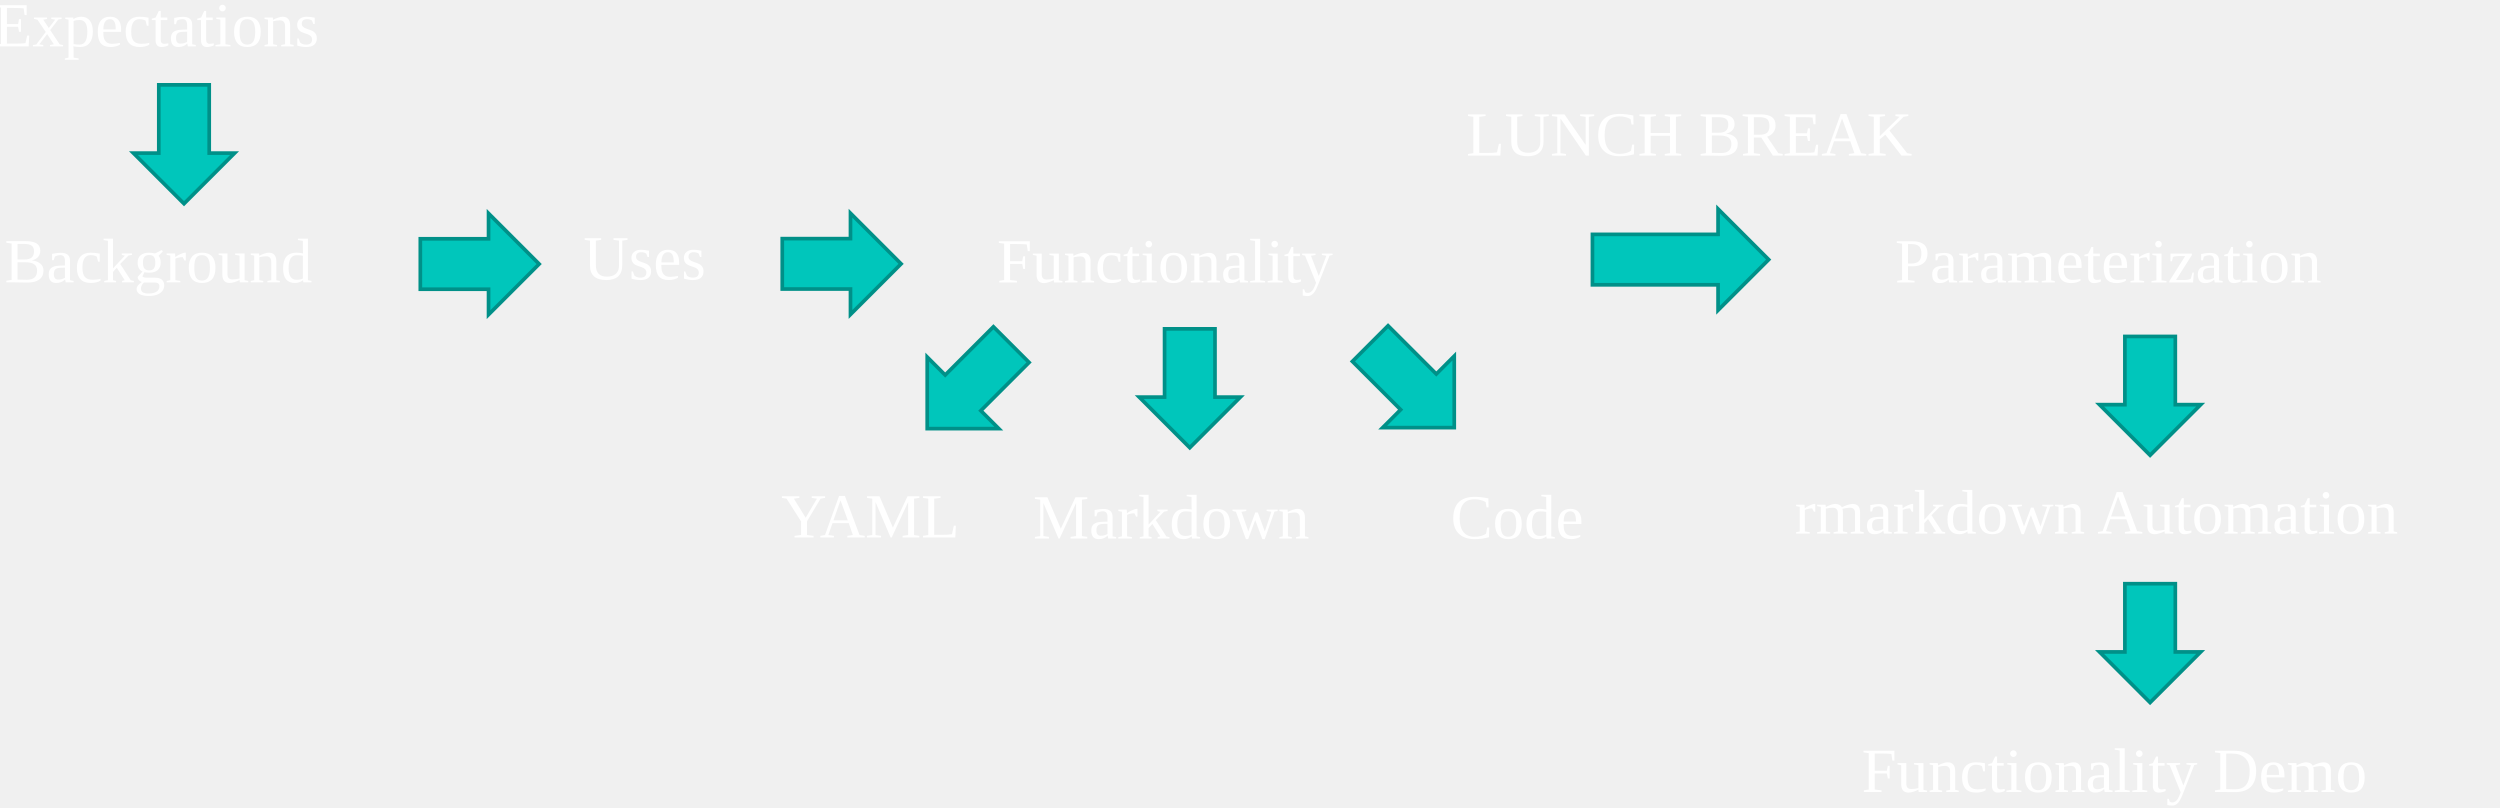
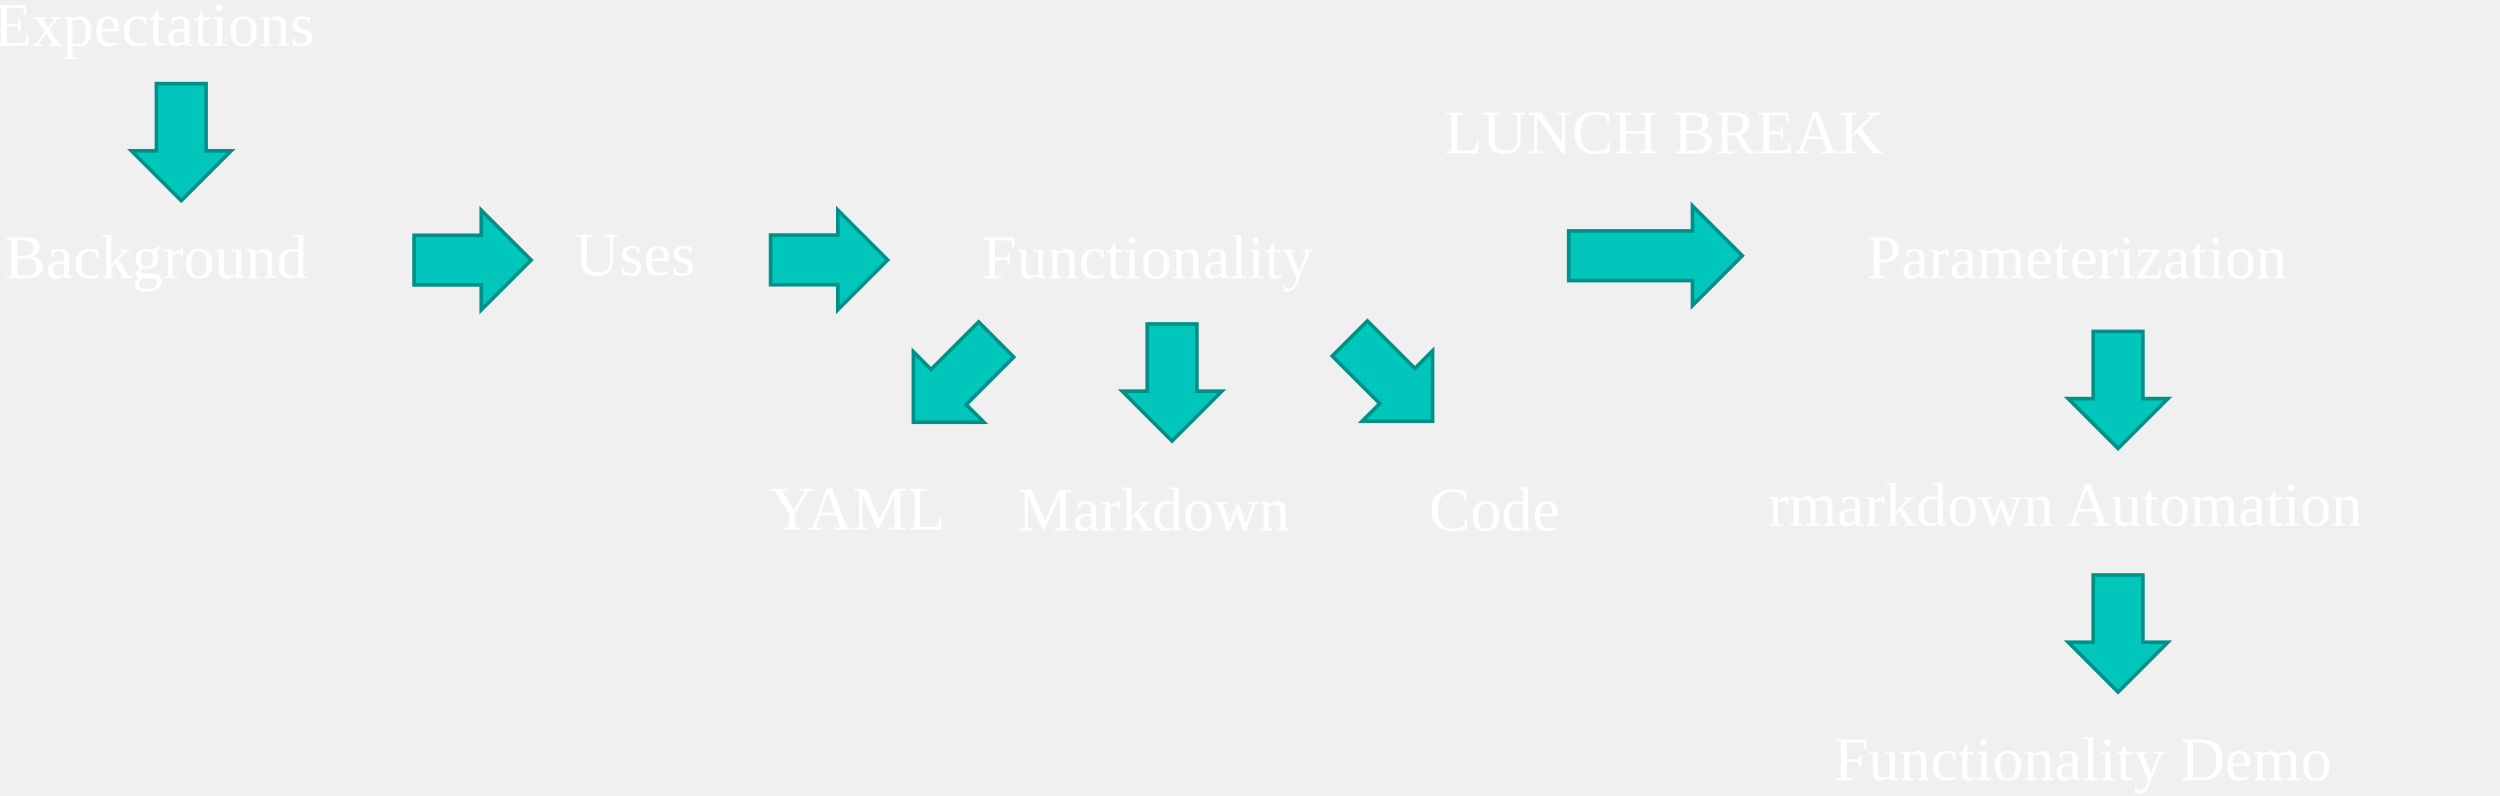
- <svg xmlns="http://www.w3.org/2000/svg" width="252.139mm" height="81.399mm" viewBox="0 0 252.139 81.399" version="1.1" id="svg5">
+ <svg xmlns="http://www.w3.org/2000/svg" width="255.955mm" height="81.399mm" viewBox="0 0 255.955 81.399" version="1.1" id="svg5">
  <defs id="defs2">
    <linearGradient id="linearGradient5367">
      <stop style="stop-color:#000000;stop-opacity:1;" offset="0" id="stop5365" />
    </linearGradient>
    <linearGradient id="linearGradient5314">
      <stop style="stop-color:#000000;stop-opacity:1;" offset="0" id="stop5312" />
    </linearGradient>
    <rect x="22.667" y="15.167" width="151.574" height="33.848" id="rect131" />
    <rect x="80.562" y="580.498" width="18.167" height="19.58" id="rect125" />
    <rect x="84.734" y="385.475" width="99.775" height="120.877" id="rect119" />
    <rect x="66.892" y="186.309" width="255.394" height="95.468" id="rect113" />
    <rect x="22.667" y="15.167" width="151.574" height="33.848" id="rect131-3" />
    <rect x="22.667" y="15.167" width="151.574" height="33.848" id="rect131-7" />
    <rect x="22.667" y="15.167" width="151.574" height="33.848" id="rect131-35" />
    <rect x="22.667" y="15.167" width="151.574" height="33.848" id="rect131-7-9" />
    <rect x="22.667" y="15.167" width="151.574" height="33.848" id="rect131-7-2" />
    <rect x="22.667" y="15.167" width="151.574" height="33.848" id="rect131-7-0" />
    <rect x="22.667" y="15.167" width="167.619" height="29.51" id="rect131-35-3" />
    <rect x="22.667" y="15.167" width="247.577" height="36.977" id="rect131-35-0" />
    <rect x="22.667" y="15.167" width="278.418" height="33.1" id="rect131-35-6" />
    <rect x="22.667" y="15.167" width="232.933" height="30.216" id="rect131-35-8" />
  </defs>
  <g id="layer1" transform="translate(-6.613517,-5.110432)">
    <text xml:space="preserve" transform="scale(0.2645833)" id="text111" style="white-space:pre;shape-inside:url(#rect113);display:inline;fill:#000000" />
    <text xml:space="preserve" transform="scale(0.2645833)" id="text117" style="white-space:pre;shape-inside:url(#rect119);display:inline;fill:#000000" />
    <text xml:space="preserve" transform="scale(0.2645833)" id="text123" style="white-space:pre;shape-inside:url(#rect125);display:inline;fill:#000000" />
    <text xml:space="preserve" transform="scale(0.2645833)" id="text129" style="font-size:24px;white-space:pre;shape-inside:url(#rect131);display:inline;fill:#ffffff;fill-opacity:1">
-       <tspan x="22.668" y="37.003" id="tspan15980">Expectations</tspan>
+       <tspan x="22.668" y="37.003" id="tspan458">Expectations</tspan>
    </text>
    <text xml:space="preserve" transform="matrix(0.2645833,0,0,0.2645833,1.073144,23.79744)" id="text129-6" style="font-size:24px;white-space:pre;shape-inside:url(#rect131-3);display:inline;fill:#ffffff;fill-opacity:1">
-       <tspan x="22.668" y="37.003" id="tspan15982">Background</tspan>
+       <tspan x="22.668" y="37.003" id="tspan461">Background</tspan>
    </text>
    <text xml:space="preserve" transform="matrix(0.2645833,0,0,0.2645833,59.45387,23.50286)" id="text129-5" style="font-size:24px;white-space:pre;shape-inside:url(#rect131-7);display:inline;fill:#ffffff;fill-opacity:1">
-       <tspan x="22.668" y="37.003" id="tspan15984">Uses</tspan>
+       <tspan x="22.668" y="37.003" id="tspan463">Uses</tspan>
    </text>
    <text xml:space="preserve" transform="matrix(0.2645833,0,0,0.2645833,79.40762,49.52799)" id="text129-5-1" style="font-size:24px;white-space:pre;shape-inside:url(#rect131-7-9);display:inline;fill:#ffffff;fill-opacity:1">
-       <tspan x="22.668" y="37.003" id="tspan15986">YAML</tspan>
+       <tspan x="22.668" y="37.003" id="tspan465">YAML</tspan>
    </text>
    <text xml:space="preserve" transform="matrix(0.2645833,0,0,0.2645833,104.8099,49.63277)" id="text129-5-7" style="font-size:24px;white-space:pre;shape-inside:url(#rect131-7-2);display:inline;fill:#ffffff;fill-opacity:1">
-       <tspan x="22.668" y="37.003" id="tspan15988">Markdown</tspan>
+       <tspan x="22.668" y="37.003" id="tspan467">Markdown</tspan>
    </text>
    <text xml:space="preserve" transform="matrix(0.2645833,0,0,0.2645833,146.9234,49.63277)" id="text129-5-9" style="font-size:24px;white-space:pre;shape-inside:url(#rect131-7-0);display:inline;fill:#ffffff;fill-opacity:1">
-       <tspan x="22.668" y="37.003" id="tspan15990">Code</tspan>
+       <tspan x="22.668" y="37.003" id="tspan469">Code</tspan>
    </text>
    <text xml:space="preserve" transform="matrix(0.2645833,0,0,0.2645833,101.1745,23.80896)" id="text129-62" style="font-size:24px;white-space:pre;shape-inside:url(#rect131-35);display:inline;fill:#ffffff;fill-opacity:1">
-       <tspan x="22.668" y="37.003" id="tspan15992">Functionality</tspan>
+       <tspan x="22.668" y="37.003" id="tspan471">Functionality</tspan>
    </text>
    <text xml:space="preserve" transform="matrix(0.2645833,0,0,0.2645833,148.4921,11.01473)" id="text129-62-6" style="font-size:24px;white-space:pre;shape-inside:url(#rect131-35-3);display:inline;fill:#ffffff;fill-opacity:1">
-       <tspan x="22.668" y="37.003" id="tspan15994">LUNCH BREAK</tspan>
+       <tspan x="22.668" y="37.003" id="tspan473">LUNCH BREAK</tspan>
    </text>
    <text xml:space="preserve" transform="matrix(0.2645833,0,0,0.2645833,191.7346,23.81019)" id="text129-62-62" style="font-size:24px;white-space:pre;shape-inside:url(#rect131-35-0);display:inline;fill:#ffffff;fill-opacity:1">
-       <tspan x="22.668" y="37.003" id="tspan15996">Parameterization</tspan>
+       <tspan x="22.668" y="37.003" id="tspan475">Parameterization</tspan>
    </text>
    <text xml:space="preserve" transform="matrix(0.2645833,0,0,0.2645833,181.6349,49.13765)" id="text129-62-1" style="font-size:24px;white-space:pre;shape-inside:url(#rect131-35-6);display:inline;fill:#ffffff;fill-opacity:1">
-       <tspan x="22.668" y="37.003" id="tspan15998">rmarkdown Automation</tspan>
+       <tspan x="22.668" y="37.003" id="tspan477">rmarkdown Automation   </tspan>
    </text>
    <text xml:space="preserve" transform="matrix(0.2645833,0,0,0.2645833,188.3755,75.19505)" id="text129-62-7" style="font-size:24px;white-space:pre;shape-inside:url(#rect131-35-8);display:inline;fill:#ffffff;fill-opacity:1">
-       <tspan x="22.668" y="37.003" id="tspan16000">Functionality Demo</tspan>
+       <tspan x="22.668" y="37.003" id="tspan479">Functionality Demo</tspan>
    </text>
    <text xml:space="preserve" style="font-size:6.35px;fill:#000000;stroke-width:0.265" x="75.468" y="63.971" id="text462">
      <tspan id="tspan460" style="stroke-width:0.265" x="75.468" y="63.971" />
    </text>
    <path id="rect843-0-5" style="fill:#00c6bb;fill-opacity:1;stroke:#009088;stroke-width:0.373;stroke-dasharray:none;stroke-opacity:1" d="m 25.171,25.656 5.104,-5.104 h -2.561 v -6.881 h -5.085 v 6.881 h -2.561 z" />
    <path id="rect843-0-5-2" style="fill:#00c6bb;fill-opacity:1;stroke:#009088;stroke-width:0.373;stroke-dasharray:none;stroke-opacity:1" d="m 60.99,31.739 -5.104,-5.104 v 2.561 h -6.881 v 5.085 h 6.881 v 2.561 z" />
    <path id="rect843-0-5-2-2" style="fill:#00c6bb;fill-opacity:1;stroke:#009088;stroke-width:0.373;stroke-dasharray:none;stroke-opacity:1" d="m 97.494,31.721 -5.104,-5.104 v 2.561 h -6.881 v 5.085 h 6.881 v 2.561 z" />
    <path id="rect843-0-5-2-2-3" style="fill:#00c6bb;fill-opacity:1;stroke:#009088;stroke-width:0.373;stroke-dasharray:none;stroke-opacity:1" d="m 184.994,31.292 -5.104,-5.104 v 2.561 h -12.669 v 5.085 h 12.669 v 2.561 z" />
    <path id="rect843-0-5-2-2-8" style="fill:#00c6bb;fill-opacity:1;stroke:#009088;stroke-width:0.373;stroke-dasharray:none;stroke-opacity:1" d="m 126.609,50.263 5.104,-5.104 h -2.561 v -6.881 h -5.085 v 6.881 h -2.561 z" />
    <path id="rect843-0-5-2-2-8-6" style="fill:#00c6bb;fill-opacity:1;stroke:#009088;stroke-width:0.373;stroke-dasharray:none;stroke-opacity:1" d="m 223.462,51.026 5.104,-5.104 h -2.561 v -6.881 h -5.085 v 6.881 h -2.561 z" />
    <path id="rect843-0-5-2-2-8-1" style="fill:#00c6bb;fill-opacity:1;stroke:#009088;stroke-width:0.373;stroke-dasharray:none;stroke-opacity:1" d="m 223.462,75.966 5.104,-5.104 h -2.561 v -6.881 h -5.085 v 6.881 h -2.561 z" />
    <path id="rect843-0-5-2-2-8-9" style="fill:#00c6bb;fill-opacity:1;stroke:#009088;stroke-width:0.373;stroke-dasharray:none;stroke-opacity:1" d="m 153.283,48.238 -10e-6,-7.218 -1.811,1.811 -4.866,-4.866 -3.596,3.596 4.866,4.866 -1.811,1.811 z" />
    <path id="rect843-0-5-2-2-8-9-7" style="fill:#00c6bb;fill-opacity:1;stroke:#009088;stroke-width:0.373;stroke-dasharray:none;stroke-opacity:1" d="m 100.129,48.341 7.218,-1e-5 -1.811,-1.811 4.866,-4.866 -3.596,-3.596 -4.866,4.866 -1.811,-1.811 z" />
  </g>
</svg>
